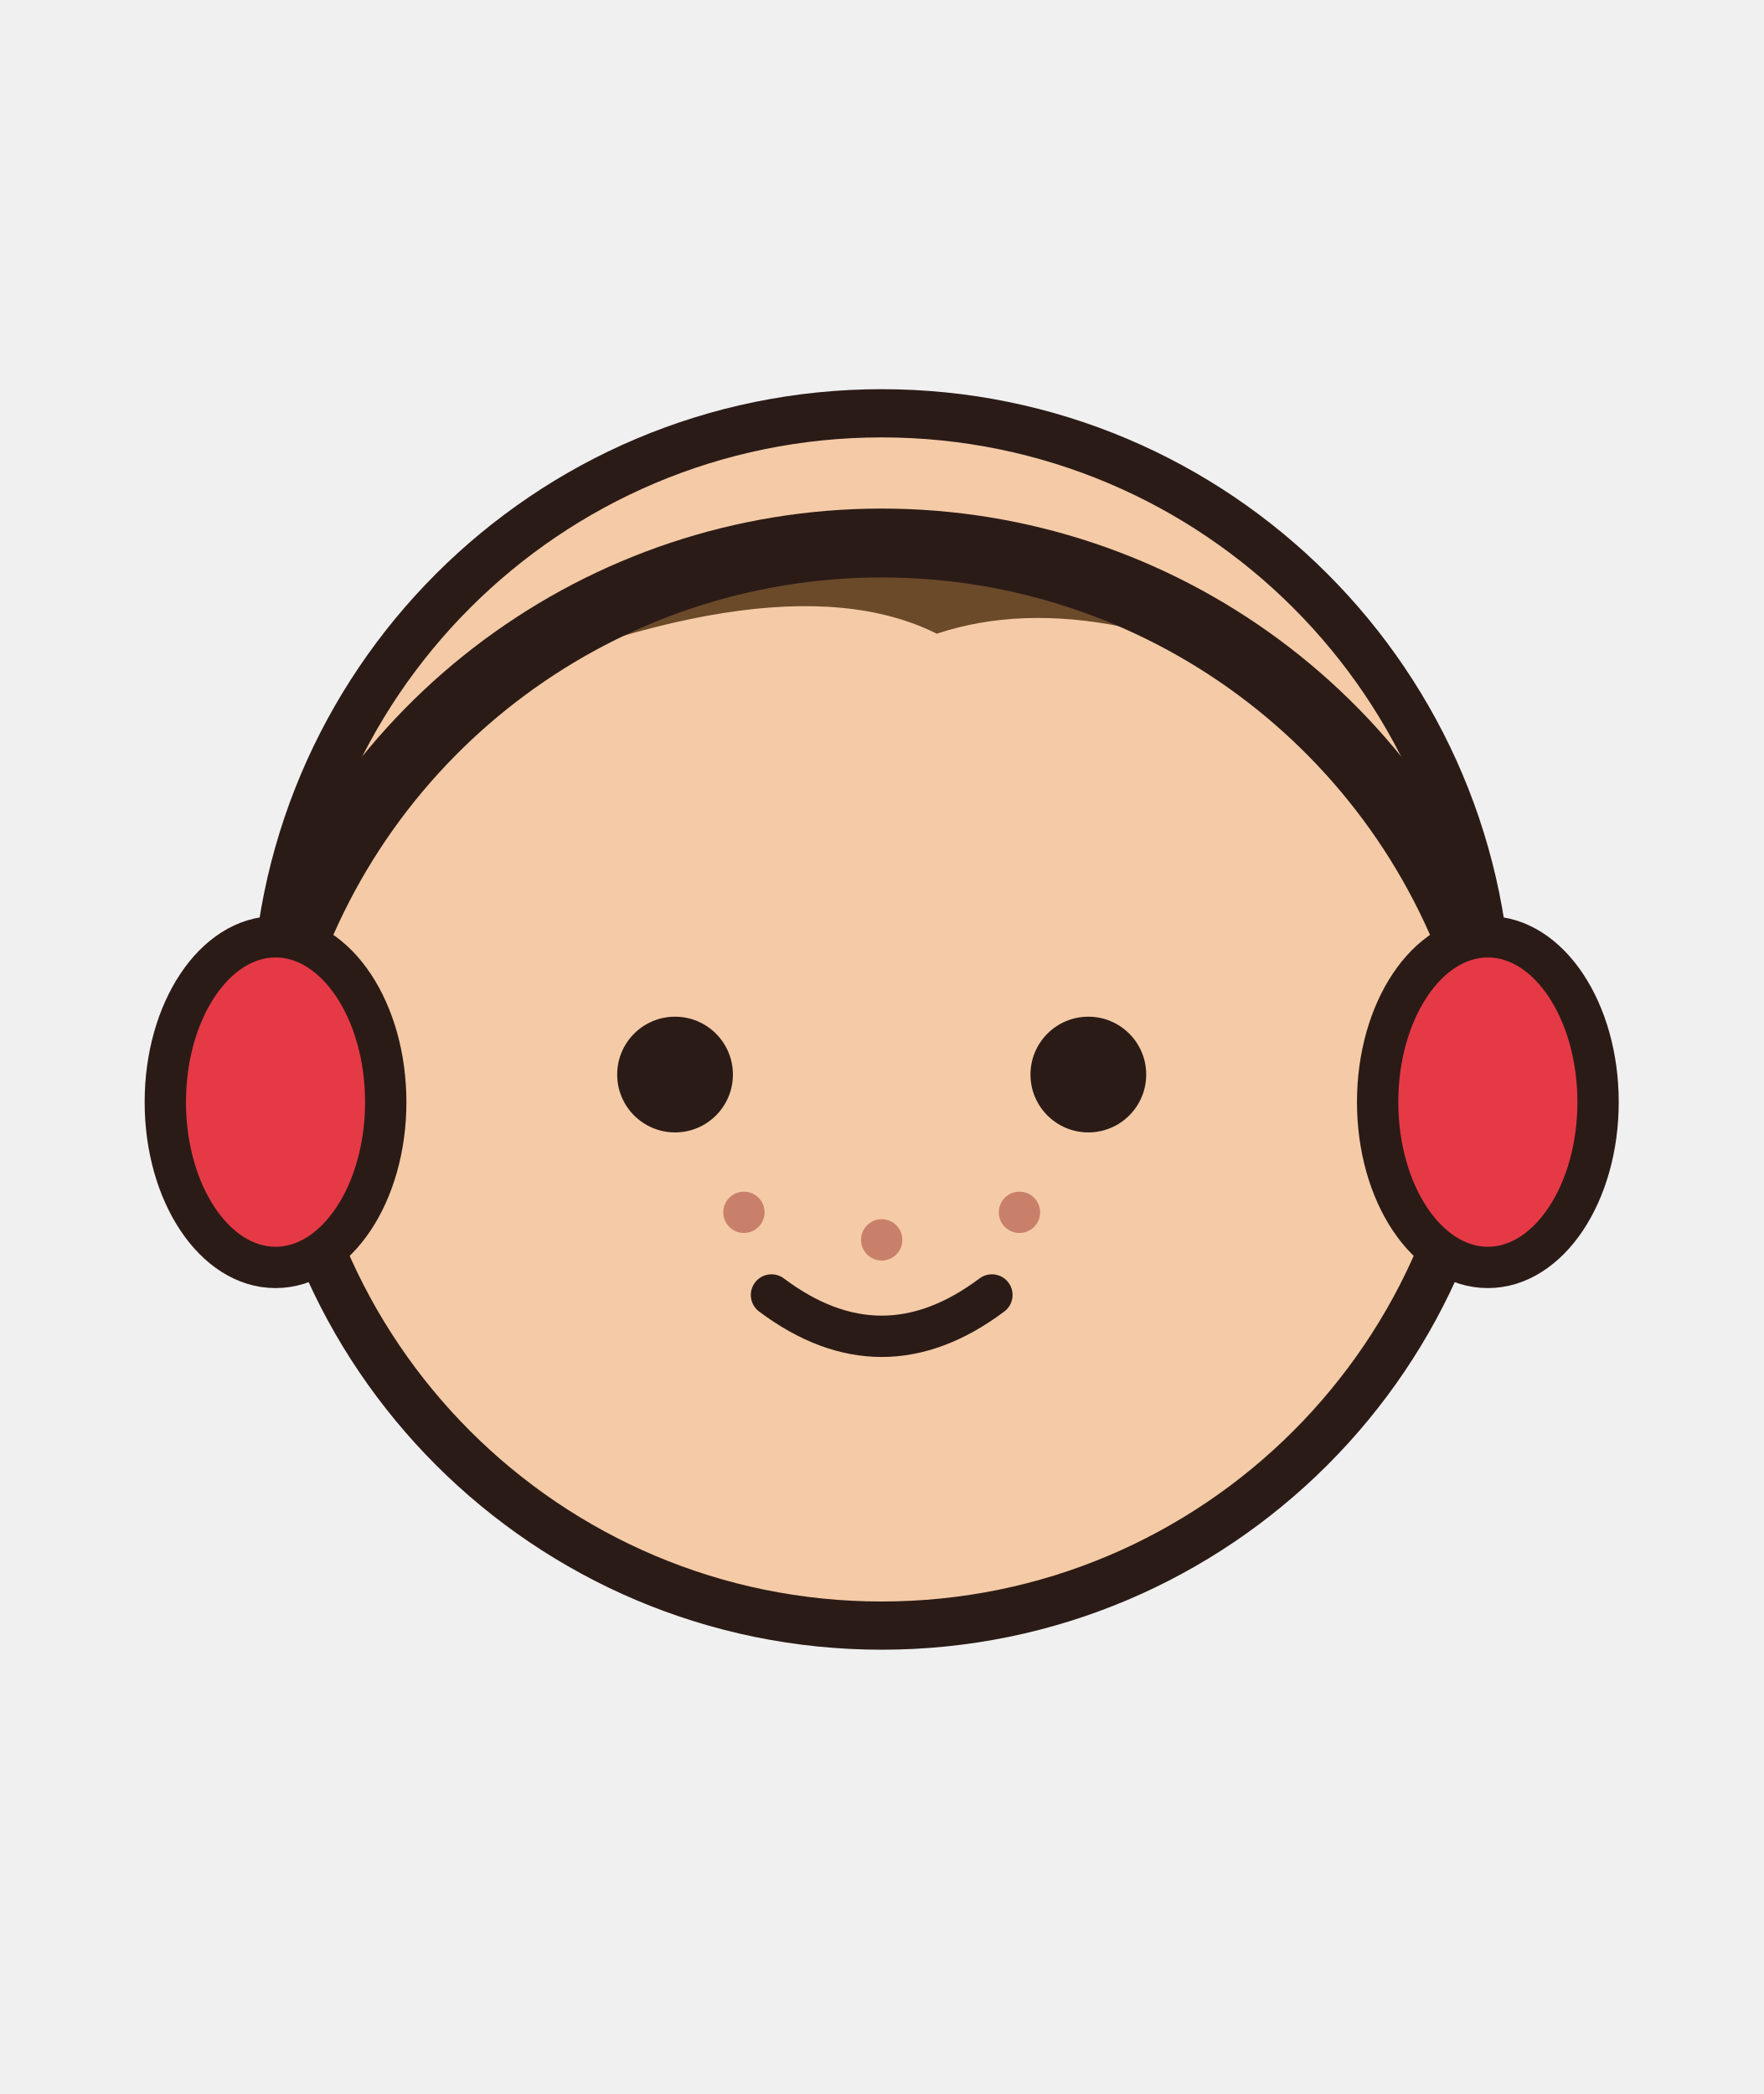
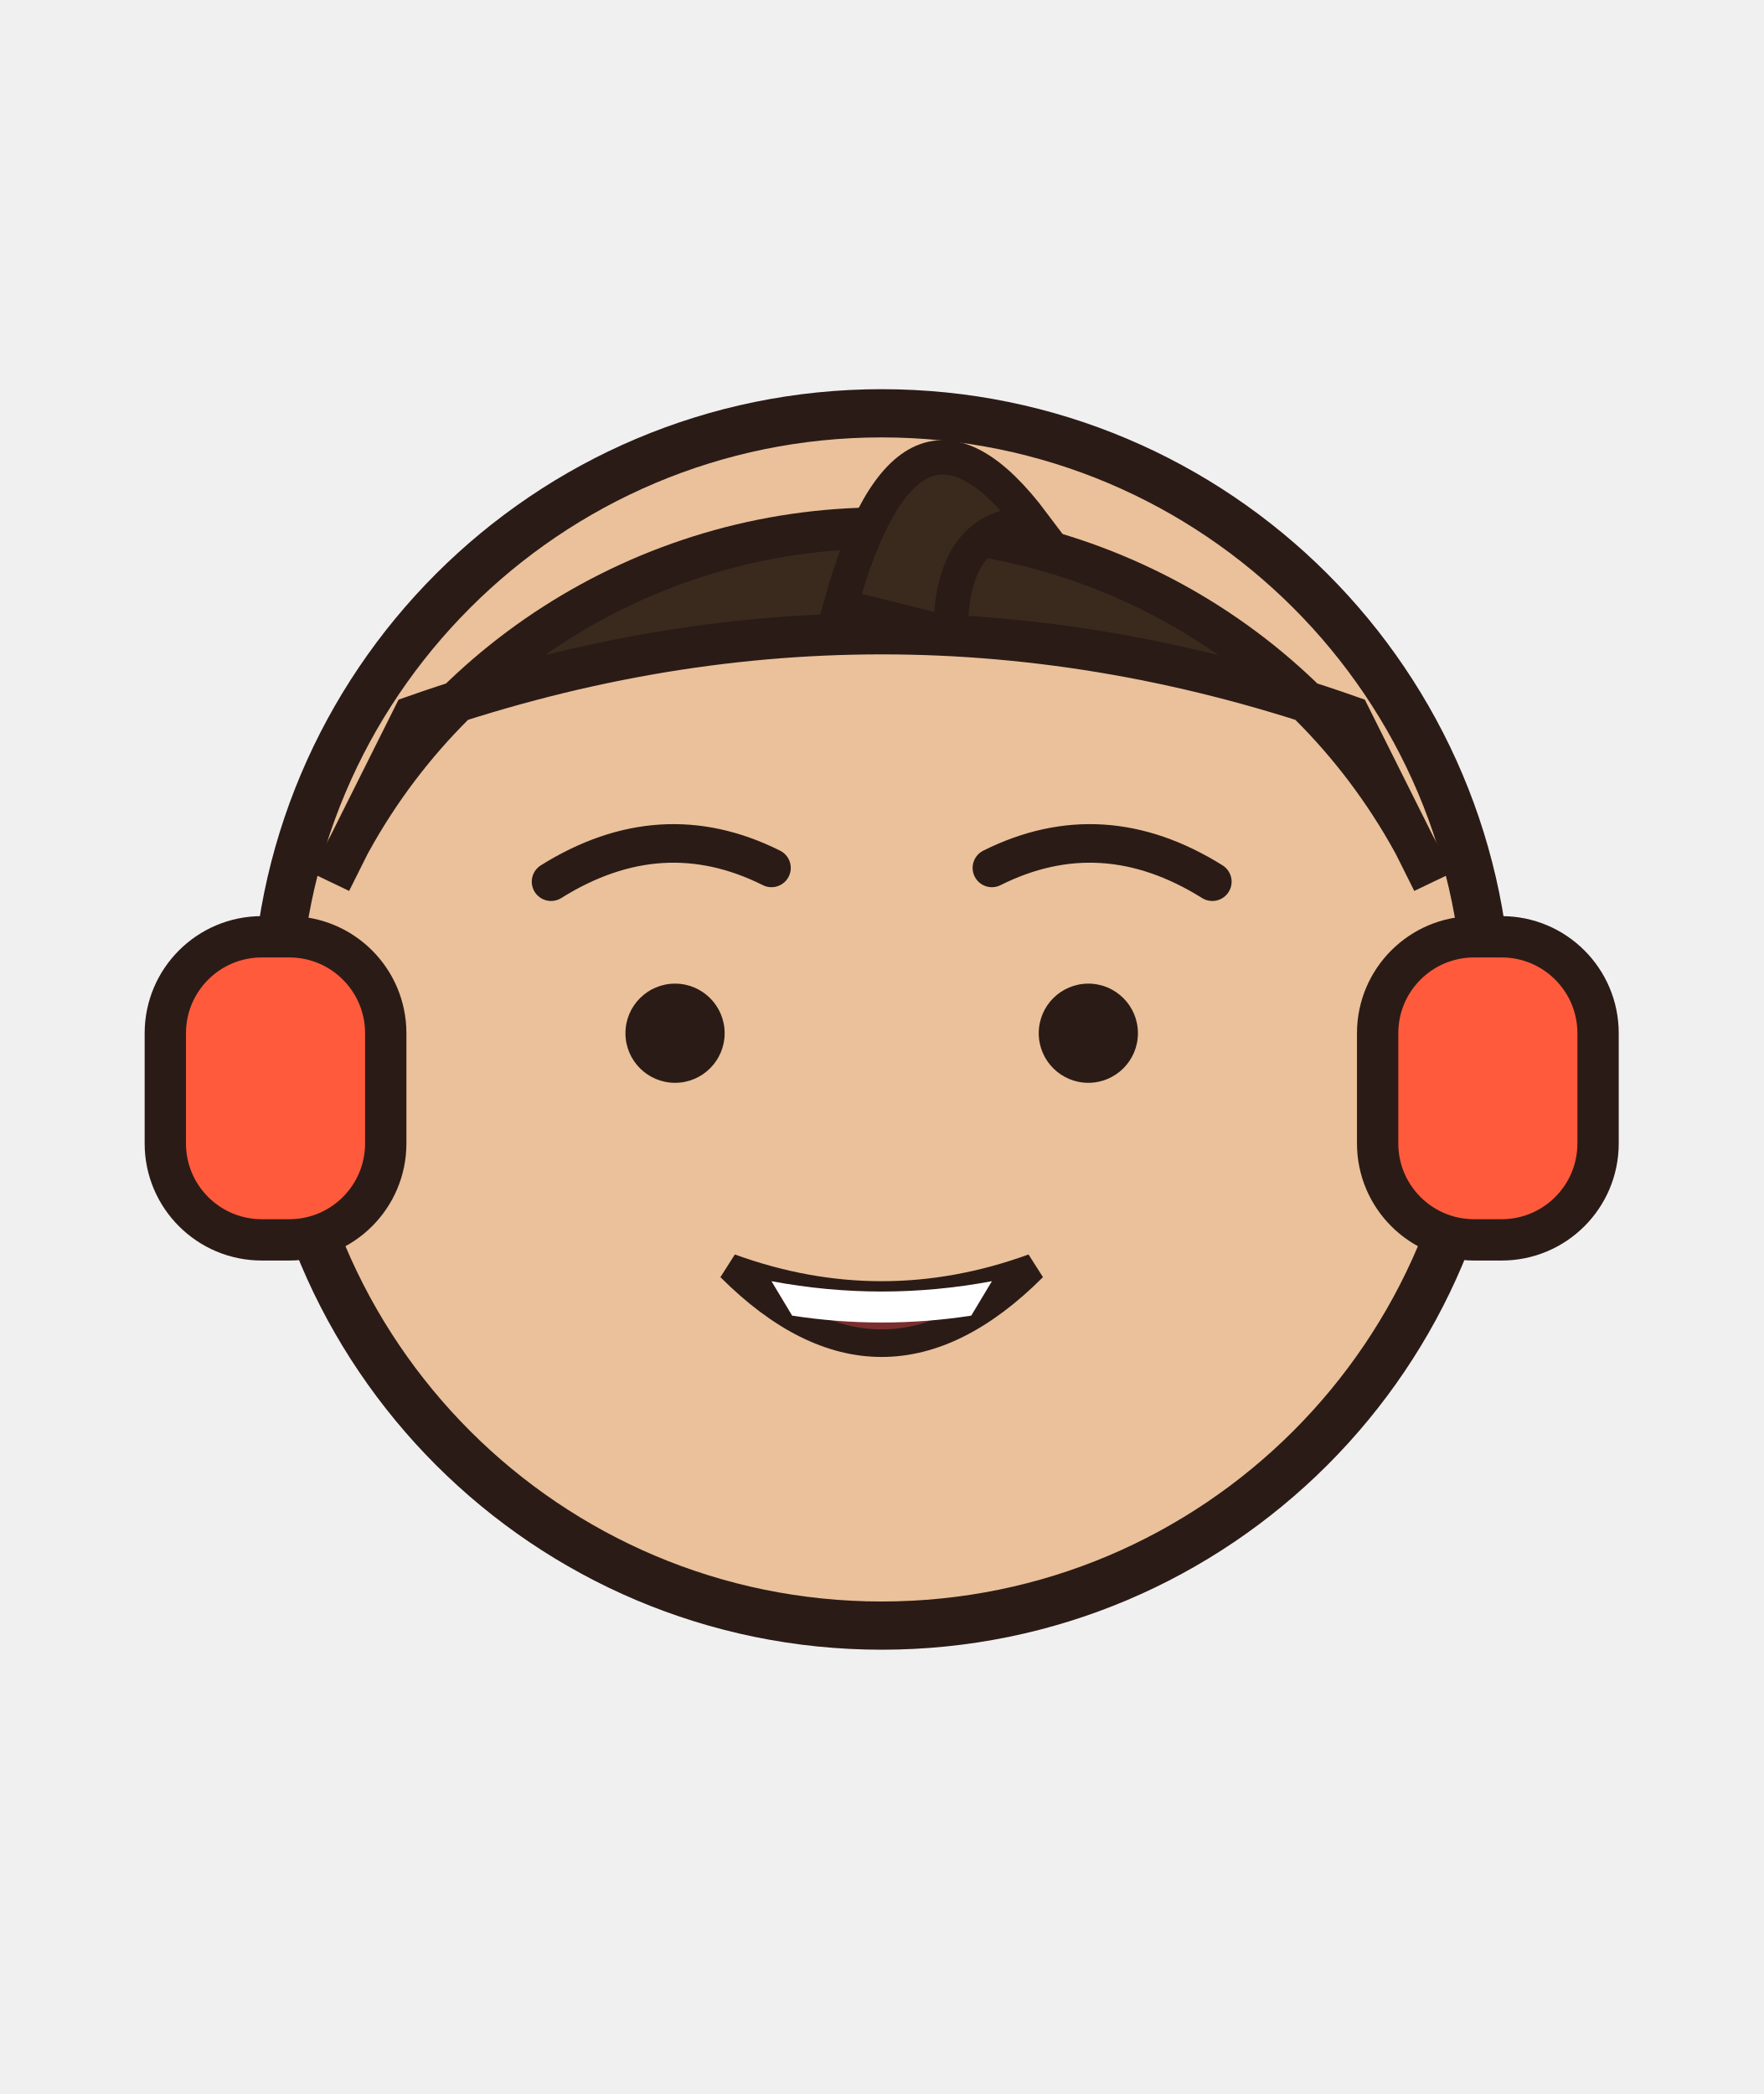
<svg xmlns="http://www.w3.org/2000/svg" viewBox="-64 -68 128 152">
-   <circle cx="0" cy="6" r="44" fill="#F4CBA6" stroke="#2B1B17" stroke-width="3.5" />
-   <path d="M -40 -4 A 44 44 0 0 1 40 -4 L 34 -16 Q 16 -26 4 -22 Q -8 -28 -34 -16 Z" fill="#6B4A2A" />
-   <path d="M -44 4 A 46 46 0 0 1 44 4" stroke="#2B1B17" stroke-width="5" fill="none" />
-   <ellipse cx="-44" cy="12" rx="8" ry="12" fill="#E63946" stroke="#2B1B17" stroke-width="3" />
-   <ellipse cx="44" cy="12" rx="8" ry="12" fill="#E63946" stroke="#2B1B17" stroke-width="3" />
-   <circle cx="-15" cy="10" r="4.2" fill="#2B1B17" />
-   <circle cx="15" cy="10" r="4.2" fill="#2B1B17" />
-   <circle cx="-10" cy="20" r="1.5" fill="#C9806A" />
-   <circle cx="0" cy="22" r="1.5" fill="#C9806A" />
-   <circle cx="10" cy="20" r="1.5" fill="#C9806A" />
-   <path d="M -8 26 Q 0 32 8 26" stroke="#2B1B17" stroke-width="3" fill="none" stroke-linecap="round" />
+   <path d="M -46 6 Q 0 -54 46 6" stroke="#2B1B17" stroke-width="6" fill="none" />
+   <circle cx="0" cy="6" r="44" fill="#EAC19A" stroke="#2B1B17" stroke-width="3.5" />
+   <path d="M -40 -4 A 44 44 0 0 1 40 -4 L 34 -16 Q 0 -28 -34 -16 Z" fill="#3A2A1E" stroke="#2B1B17" stroke-width="3" />
+   <path d="M -3 -24 Q 2 -42 11 -30 Q 5 -30 5 -22 Z" fill="#3A2A1E" stroke="#2B1B17" stroke-width="2.5" />
+   <rect x="-52" y="0" width="16" height="22" rx="7" fill="#FF5A3C" stroke="#2B1B17" stroke-width="3" />
+   <rect x="36" y="0" width="16" height="22" rx="7" fill="#FF5A3C" stroke="#2B1B17" stroke-width="3" />
+   <path d="M -24 -4 Q -16 -9 -8 -5" stroke="#2B1B17" stroke-width="2.8" fill="none" stroke-linecap="round" />
+   <path d="M 24 -4 Q 16 -9 8 -5" stroke="#2B1B17" stroke-width="2.8" fill="none" stroke-linecap="round" />
+   <circle cx="-15" cy="7" r="3.6" fill="#2B1B17" />
+   <circle cx="15" cy="7" r="3.6" fill="#2B1B17" />
+   <path d="M -11 24 Q 0 35 11 24 Q 0 28 -11 24 Z" fill="#7A2E2E" stroke="#2B1B17" stroke-width="2" />
+   <path d="M -8 25 Q 0 26.5 8 25 L 6.5 27.5 Q 0 28.5 -6.5 27.5 Z" fill="#FFFFFF" />
</svg>
